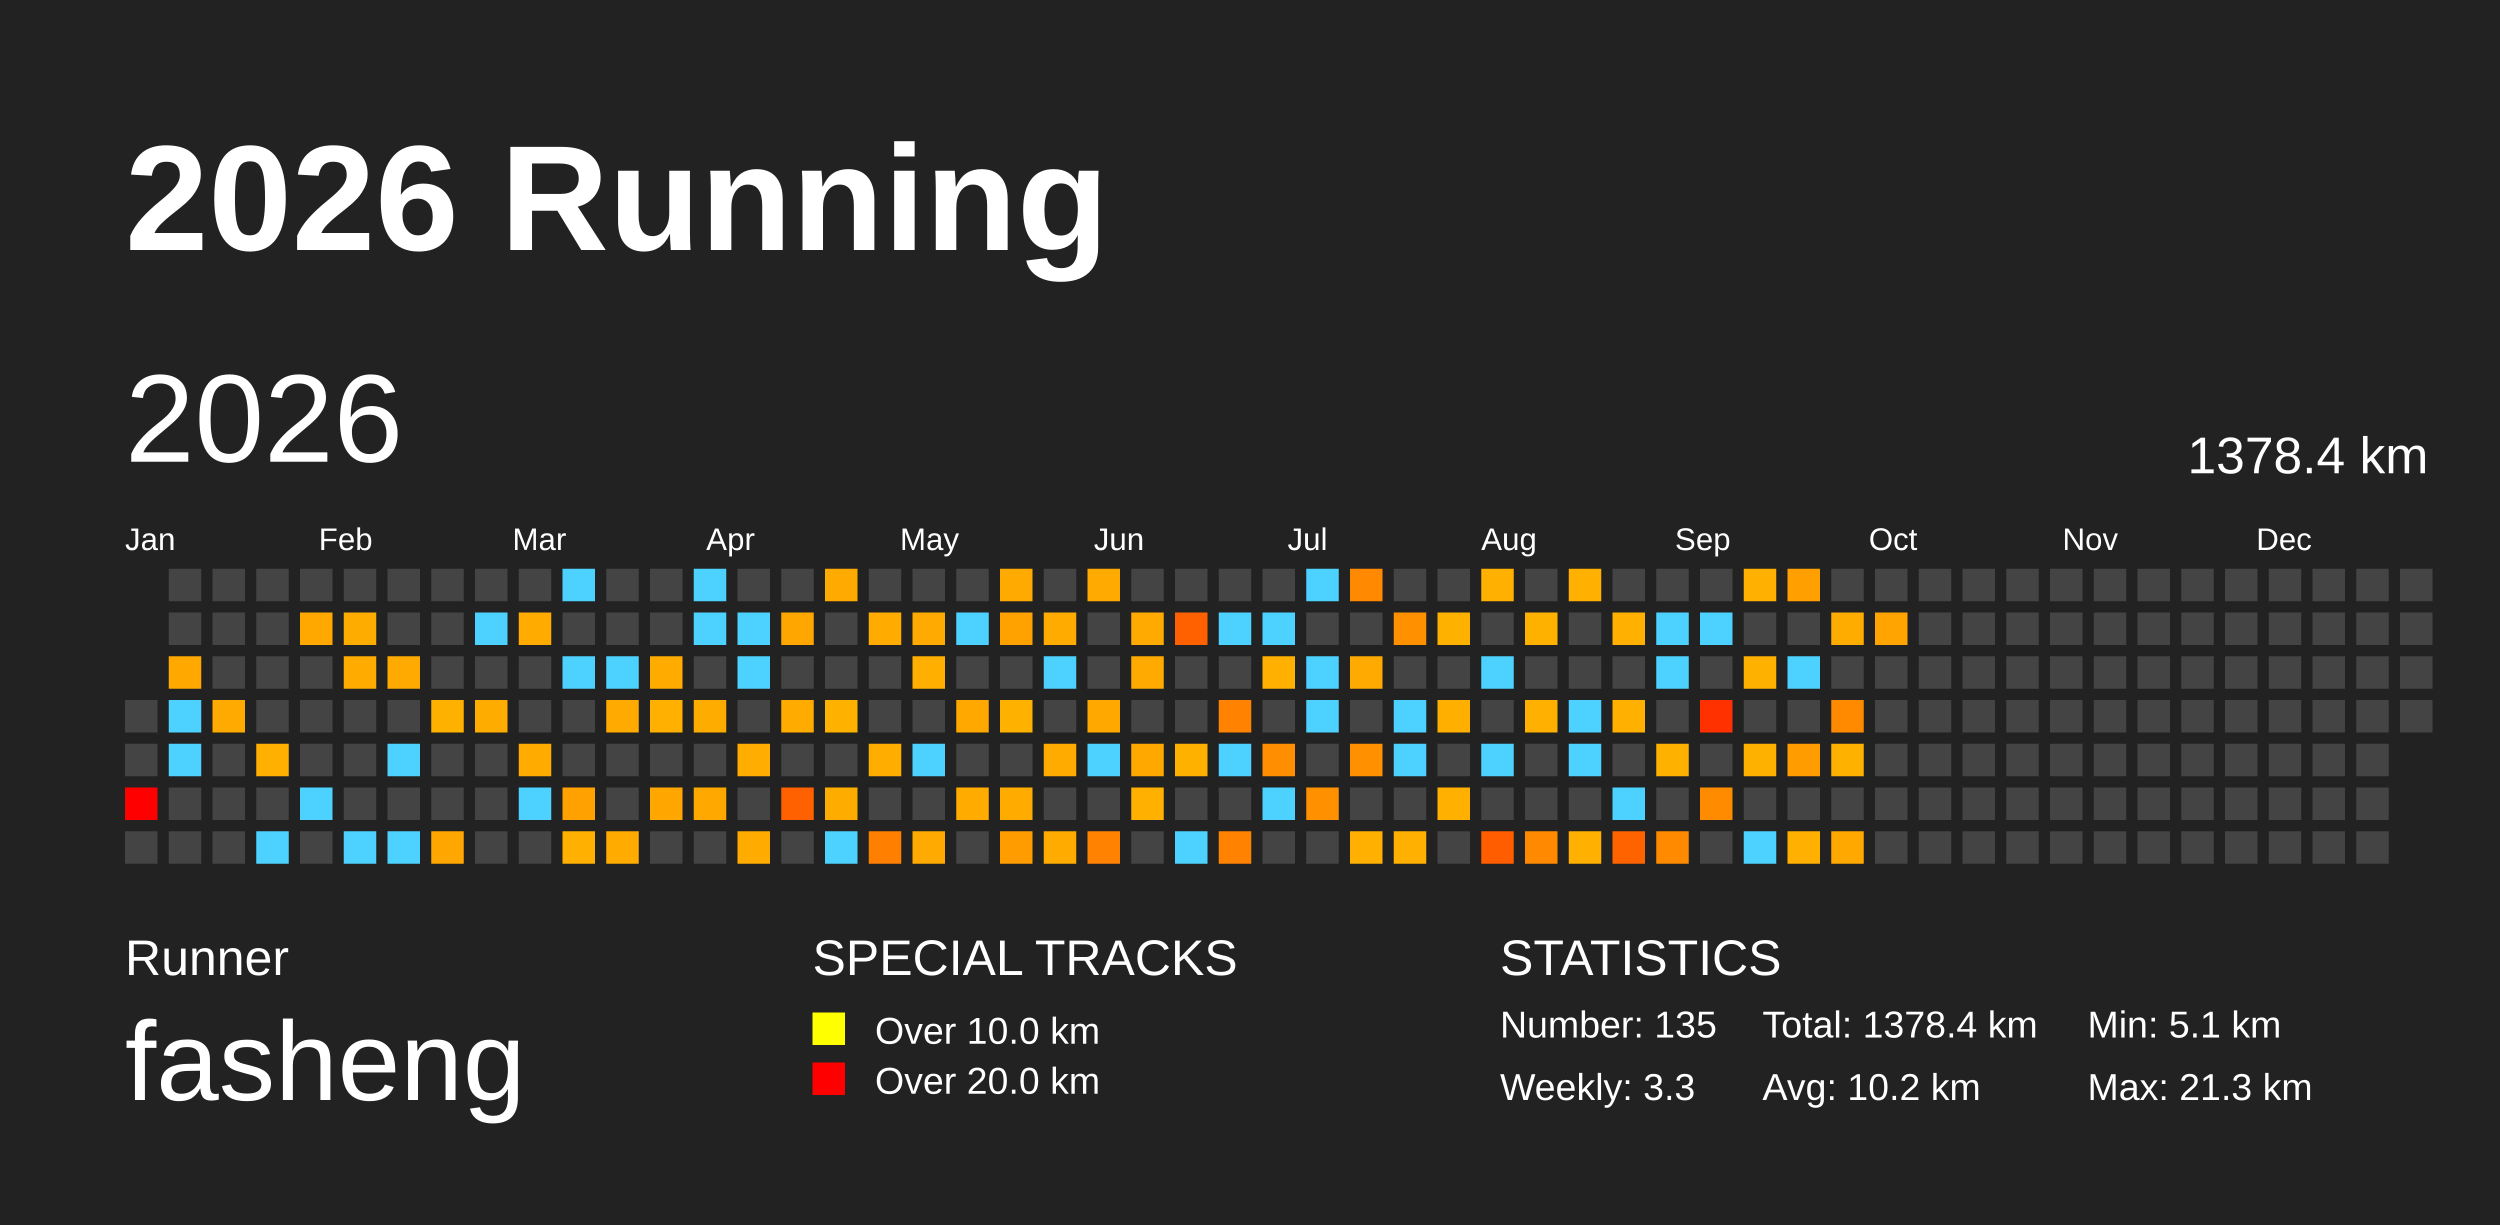
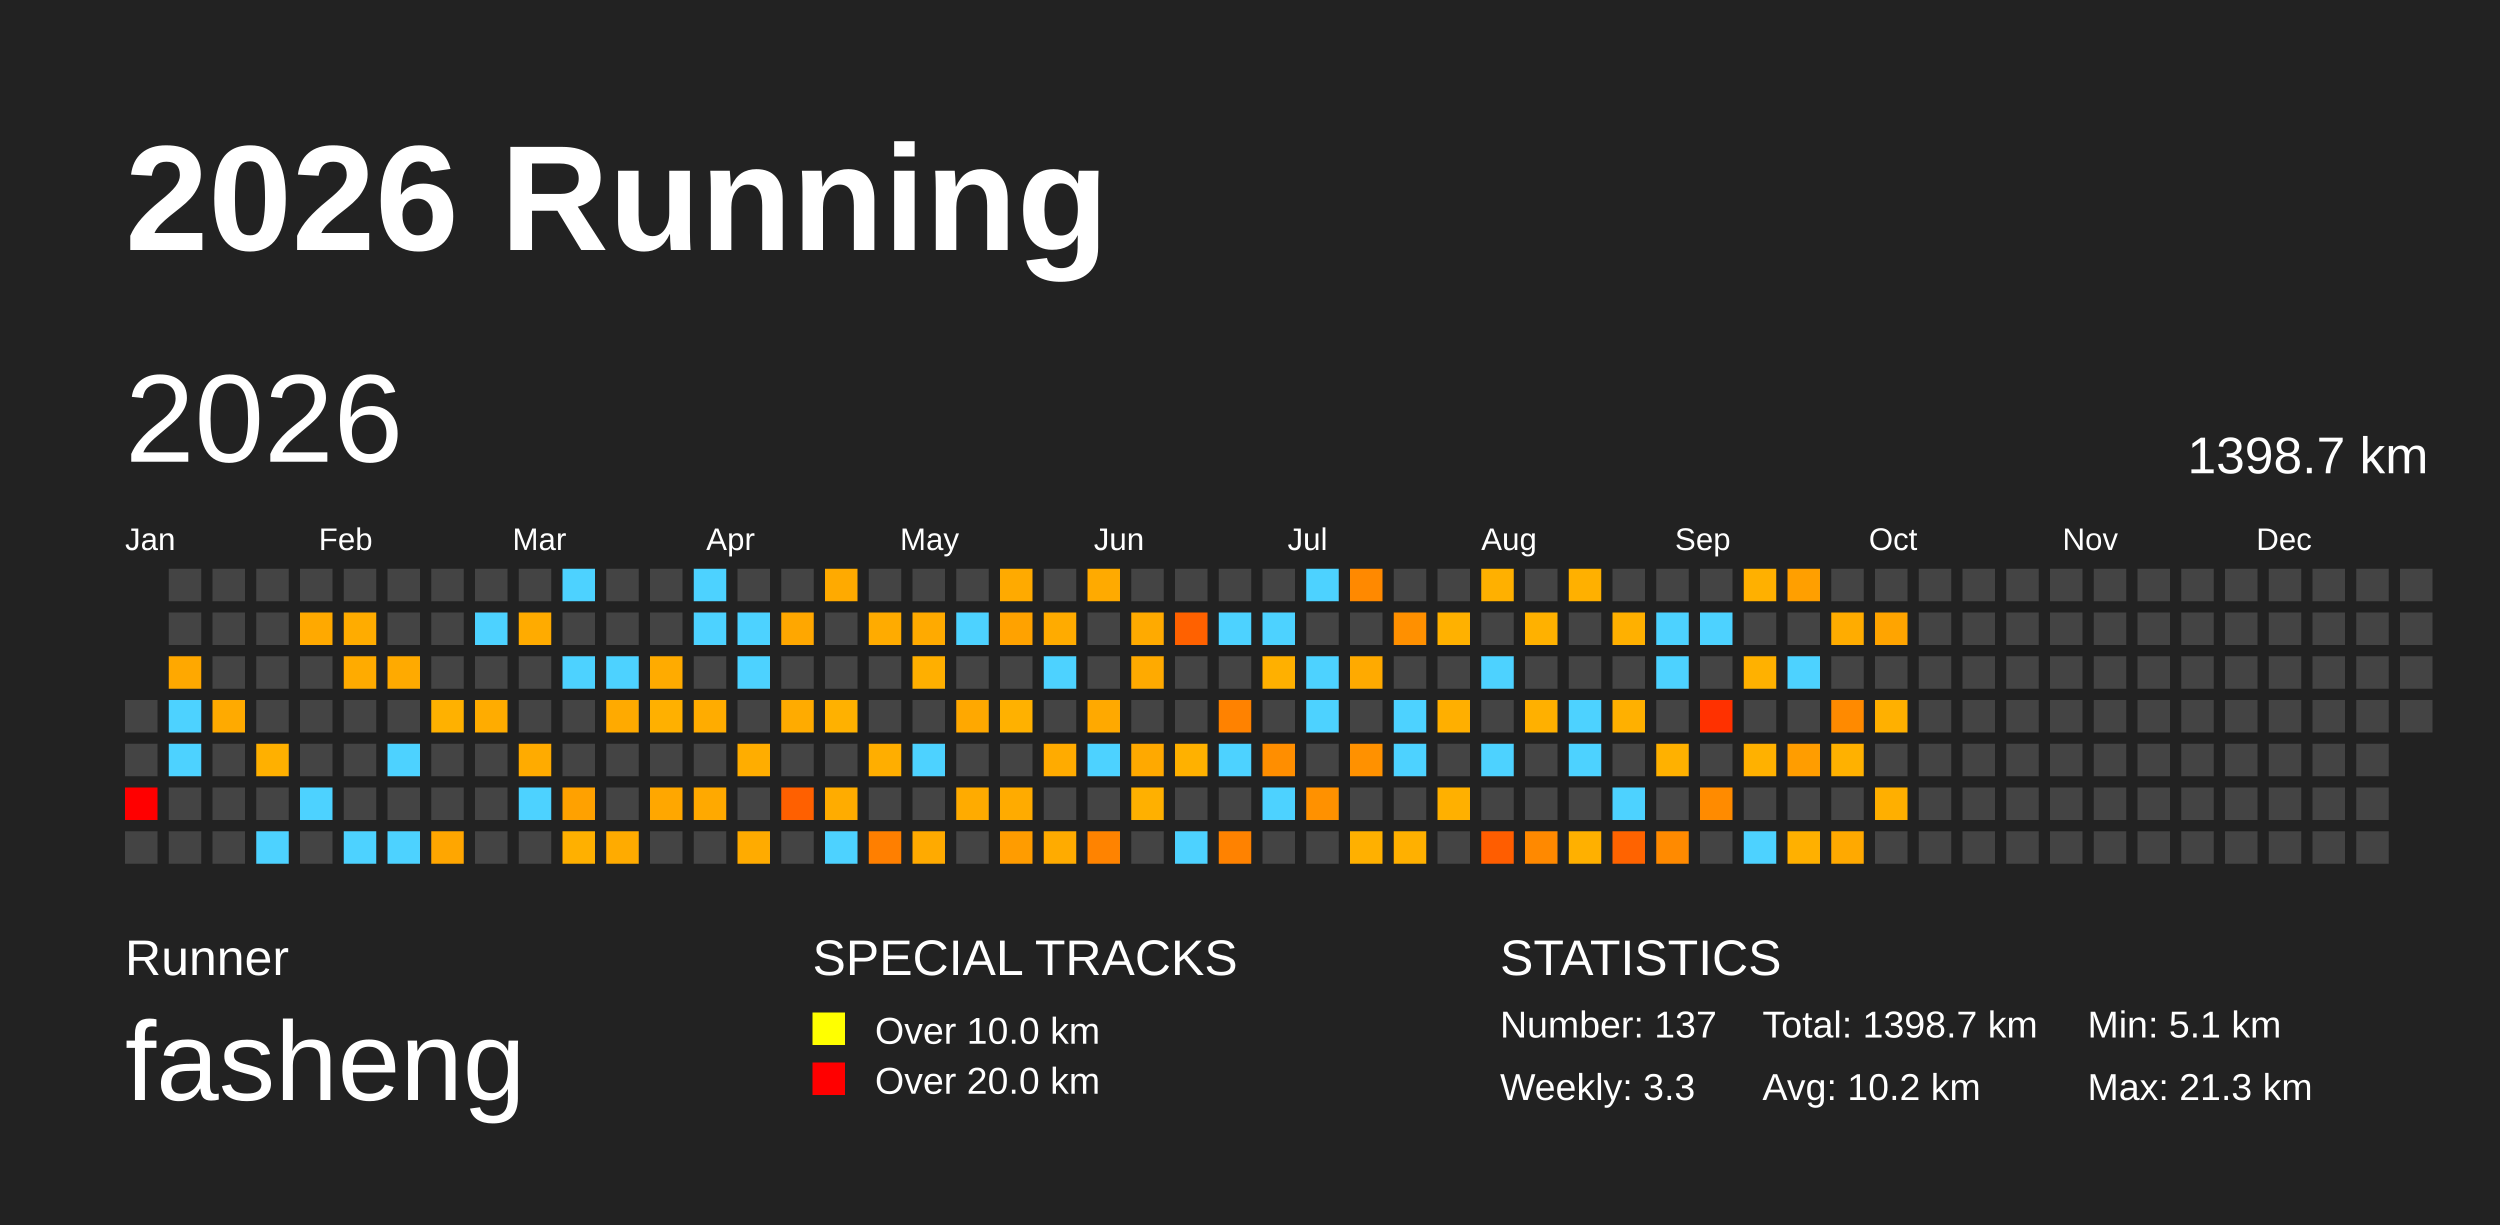
<svg xmlns="http://www.w3.org/2000/svg" baseProfile="full" height="98mm" version="1.1" viewBox="0,0,200,98" width="200mm">
  <defs />
  <rect fill="#222222" height="98" width="200" x="0" y="0" />
  <text fill="#FFFFFF" style="font-size:12px; font-family:Arial; font-weight:bold;" x="10" y="20">2026 Running</text>
  <text fill="#FFFFFF" style="font-size:4px; font-family:Arial" x="10" y="78">Runner</text>
  <text fill="#FFFFFF" style="font-size:9px; font-family:Arial" x="10" y="88">fasheng</text>
  <text fill="#FFFFFF" style="font-size:4px; font-family:Arial" x="65" y="78">SPECIAL TRACKS</text>
  <rect fill="yellow" height="2.6" width="2.6" x="65" y="81" />
  <text fill="#FFFFFF" style="font-size:3px; font-family:Arial" x="70" y="83.5">Over 10.0 km</text>
  <rect fill="red" height="2.6" width="2.6" x="65" y="85" />
  <text fill="#FFFFFF" style="font-size:3px; font-family:Arial" x="70" y="87.5">Over 20.0 km</text>
  <text fill="#FFFFFF" style="font-size:4px; font-family:Arial" x="120" y="78">STATISTICS</text>
-   <text fill="#FFFFFF" style="font-size:3px; font-family:Arial" x="120" y="83">Number: 135</text>
+   <text fill="#FFFFFF" style="font-size:3px; font-family:Arial" x="120" y="83">Number: 137</text>
  <text fill="#FFFFFF" style="font-size:3px; font-family:Arial" x="120" y="88">Weekly: 3.3</text>
-   <text fill="#FFFFFF" style="font-size:3px; font-family:Arial" x="141" y="83">Total: 1378.4 km</text>
+   <text fill="#FFFFFF" style="font-size:3px; font-family:Arial" x="141" y="83">Total: 1398.7 km</text>
  <text fill="#FFFFFF" style="font-size:3px; font-family:Arial" x="141" y="88">Avg: 10.2 km</text>
  <text fill="#FFFFFF" style="font-size:3px; font-family:Arial" x="167" y="83">Min: 5.1 km</text>
  <text fill="#FFFFFF" style="font-size:3px; font-family:Arial" x="167" y="88">Max: 21.3 km</text>
  <text dominant-baseline="hanging" fill="#FFFFFF" style="font-size:10.0px; font-family:Arial;" x="10" y="30">2026</text>
-   <text dominant-baseline="hanging" fill="#FFFFFF" style="font-size:4.125px; font-family:Arial;" x="175" y="35">1378.4 km</text>
+   <text dominant-baseline="hanging" fill="#FFFFFF" style="font-size:4.125px; font-family:Arial;" x="175" y="35">1398.7 km</text>
  <text fill="#FFFFFF" style="font-size:2.5px; font-family:Arial" x="10.0" y="44">Jan</text>
  <text fill="#FFFFFF" style="font-size:2.5px; font-family:Arial" x="25.5" y="44">Feb</text>
  <text fill="#FFFFFF" style="font-size:2.5px; font-family:Arial" x="41.0" y="44">Mar</text>
  <text fill="#FFFFFF" style="font-size:2.5px; font-family:Arial" x="56.5" y="44">Apr</text>
  <text fill="#FFFFFF" style="font-size:2.5px; font-family:Arial" x="72.0" y="44">May</text>
  <text fill="#FFFFFF" style="font-size:2.5px; font-family:Arial" x="87.5" y="44">Jun</text>
  <text fill="#FFFFFF" style="font-size:2.5px; font-family:Arial" x="103.0" y="44">Jul</text>
  <text fill="#FFFFFF" style="font-size:2.5px; font-family:Arial" x="118.5" y="44">Aug</text>
  <text fill="#FFFFFF" style="font-size:2.5px; font-family:Arial" x="134.0" y="44">Sep</text>
  <text fill="#FFFFFF" style="font-size:2.5px; font-family:Arial" x="149.5" y="44">Oct</text>
  <text fill="#FFFFFF" style="font-size:2.5px; font-family:Arial" x="165.0" y="44">Nov</text>
  <text fill="#FFFFFF" style="font-size:2.5px; font-family:Arial" x="180.5" y="44">Dec</text>
  <rect fill="#444444" height="2.6" width="2.6" x="10.0" y="56.0" />
  <rect fill="#444444" height="2.6" width="2.6" x="10.0" y="59.5" />
  <rect fill="red" height="2.6" width="2.6" x="10.0" y="63.0" />
  <rect fill="#444444" height="2.6" width="2.6" x="10.0" y="66.5" />
  <rect fill="#444444" height="2.6" width="2.6" x="13.5" y="45.5" />
  <rect fill="#444444" height="2.6" width="2.6" x="13.5" y="49.0" />
  <rect fill="#ffa800" height="2.6" width="2.6" x="13.5" y="52.5" />
  <rect fill="#4dd2ff" height="2.6" width="2.6" x="13.5" y="56.0" />
  <rect fill="#4dd2ff" height="2.6" width="2.6" x="13.5" y="59.5" />
  <rect fill="#444444" height="2.6" width="2.6" x="13.5" y="63.0" />
  <rect fill="#444444" height="2.6" width="2.6" x="13.5" y="66.5" />
  <rect fill="#444444" height="2.6" width="2.6" x="17.0" y="45.5" />
  <rect fill="#444444" height="2.6" width="2.6" x="17.0" y="49.0" />
  <rect fill="#444444" height="2.6" width="2.6" x="17.0" y="52.5" />
  <rect fill="#ffaa00" height="2.6" width="2.6" x="17.0" y="56.0" />
  <rect fill="#444444" height="2.6" width="2.6" x="17.0" y="59.5" />
  <rect fill="#444444" height="2.6" width="2.6" x="17.0" y="63.0" />
  <rect fill="#444444" height="2.6" width="2.6" x="17.0" y="66.5" />
  <rect fill="#444444" height="2.6" width="2.6" x="20.5" y="45.5" />
  <rect fill="#444444" height="2.6" width="2.6" x="20.5" y="49.0" />
  <rect fill="#444444" height="2.6" width="2.6" x="20.5" y="52.5" />
  <rect fill="#444444" height="2.6" width="2.6" x="20.5" y="56.0" />
  <rect fill="#ffb000" height="2.6" width="2.6" x="20.5" y="59.5" />
  <rect fill="#444444" height="2.6" width="2.6" x="20.5" y="63.0" />
  <rect fill="#4dd2ff" height="2.6" width="2.6" x="20.5" y="66.5" />
  <rect fill="#444444" height="2.6" width="2.6" x="24.0" y="45.5" />
  <rect fill="#ffa900" height="2.6" width="2.6" x="24.0" y="49.0" />
  <rect fill="#444444" height="2.6" width="2.6" x="24.0" y="52.5" />
  <rect fill="#444444" height="2.6" width="2.6" x="24.0" y="56.0" />
  <rect fill="#444444" height="2.6" width="2.6" x="24.0" y="59.5" />
  <rect fill="#4dd2ff" height="2.6" width="2.6" x="24.0" y="63.0" />
  <rect fill="#444444" height="2.6" width="2.6" x="24.0" y="66.5" />
  <rect fill="#444444" height="2.6" width="2.6" x="27.5" y="45.5" />
  <rect fill="#ffac00" height="2.6" width="2.6" x="27.5" y="49.0" />
  <rect fill="#ffab00" height="2.6" width="2.6" x="27.5" y="52.5" />
  <rect fill="#444444" height="2.6" width="2.6" x="27.5" y="56.0" />
  <rect fill="#444444" height="2.6" width="2.6" x="27.5" y="59.5" />
  <rect fill="#444444" height="2.6" width="2.6" x="27.5" y="63.0" />
  <rect fill="#4dd2ff" height="2.6" width="2.6" x="27.5" y="66.5" />
  <rect fill="#444444" height="2.6" width="2.6" x="31.0" y="45.5" />
  <rect fill="#444444" height="2.6" width="2.6" x="31.0" y="49.0" />
  <rect fill="#ffaa00" height="2.6" width="2.6" x="31.0" y="52.5" />
  <rect fill="#444444" height="2.6" width="2.6" x="31.0" y="56.0" />
  <rect fill="#4dd2ff" height="2.6" width="2.6" x="31.0" y="59.5" />
  <rect fill="#444444" height="2.6" width="2.6" x="31.0" y="63.0" />
  <rect fill="#4dd2ff" height="2.6" width="2.6" x="31.0" y="66.5" />
  <rect fill="#444444" height="2.6" width="2.6" x="34.5" y="45.5" />
  <rect fill="#444444" height="2.6" width="2.6" x="34.5" y="49.0" />
  <rect fill="#444444" height="2.6" width="2.6" x="34.5" y="52.5" />
  <rect fill="#ffb100" height="2.6" width="2.6" x="34.5" y="56.0" />
  <rect fill="#444444" height="2.6" width="2.6" x="34.5" y="59.5" />
  <rect fill="#444444" height="2.6" width="2.6" x="34.5" y="63.0" />
  <rect fill="#ffa600" height="2.6" width="2.6" x="34.5" y="66.5" />
  <rect fill="#444444" height="2.6" width="2.6" x="38.0" y="45.5" />
  <rect fill="#4dd2ff" height="2.6" width="2.6" x="38.0" y="49.0" />
  <rect fill="#444444" height="2.6" width="2.6" x="38.0" y="52.5" />
  <rect fill="#ffac00" height="2.6" width="2.6" x="38.0" y="56.0" />
  <rect fill="#444444" height="2.6" width="2.6" x="38.0" y="59.5" />
  <rect fill="#444444" height="2.6" width="2.6" x="38.0" y="63.0" />
  <rect fill="#444444" height="2.6" width="2.6" x="38.0" y="66.5" />
  <rect fill="#444444" height="2.6" width="2.6" x="41.5" y="45.5" />
  <rect fill="#ffab00" height="2.6" width="2.6" x="41.5" y="49.0" />
  <rect fill="#444444" height="2.6" width="2.6" x="41.5" y="52.5" />
  <rect fill="#444444" height="2.6" width="2.6" x="41.5" y="56.0" />
  <rect fill="#ffab00" height="2.6" width="2.6" x="41.5" y="59.5" />
  <rect fill="#4dd2ff" height="2.6" width="2.6" x="41.5" y="63.0" />
  <rect fill="#444444" height="2.6" width="2.6" x="41.5" y="66.5" />
  <rect fill="#4dd2ff" height="2.6" width="2.6" x="45.0" y="45.5" />
  <rect fill="#444444" height="2.6" width="2.6" x="45.0" y="49.0" />
  <rect fill="#4dd2ff" height="2.6" width="2.6" x="45.0" y="52.5" />
  <rect fill="#444444" height="2.6" width="2.6" x="45.0" y="56.0" />
  <rect fill="#444444" height="2.6" width="2.6" x="45.0" y="59.5" />
  <rect fill="#ffa100" height="2.6" width="2.6" x="45.0" y="63.0" />
  <rect fill="#ffb000" height="2.6" width="2.6" x="45.0" y="66.5" />
  <rect fill="#444444" height="2.6" width="2.6" x="48.5" y="45.5" />
  <rect fill="#444444" height="2.6" width="2.6" x="48.5" y="49.0" />
  <rect fill="#4dd2ff" height="2.6" width="2.6" x="48.5" y="52.5" />
  <rect fill="#ffaa00" height="2.6" width="2.6" x="48.5" y="56.0" />
  <rect fill="#444444" height="2.6" width="2.6" x="48.5" y="59.5" />
  <rect fill="#444444" height="2.6" width="2.6" x="48.5" y="63.0" />
  <rect fill="#ffab00" height="2.6" width="2.6" x="48.5" y="66.5" />
  <rect fill="#444444" height="2.6" width="2.6" x="52.0" y="45.5" />
  <rect fill="#444444" height="2.6" width="2.6" x="52.0" y="49.0" />
  <rect fill="#ffab00" height="2.6" width="2.6" x="52.0" y="52.5" />
  <rect fill="#ffb000" height="2.6" width="2.6" x="52.0" y="56.0" />
  <rect fill="#444444" height="2.6" width="2.6" x="52.0" y="59.5" />
  <rect fill="#ffa700" height="2.6" width="2.6" x="52.0" y="63.0" />
  <rect fill="#444444" height="2.6" width="2.6" x="52.0" y="66.5" />
  <rect fill="#4dd2ff" height="2.6" width="2.6" x="55.5" y="45.5" />
  <rect fill="#4dd2ff" height="2.6" width="2.6" x="55.5" y="49.0" />
  <rect fill="#444444" height="2.6" width="2.6" x="55.5" y="52.5" />
  <rect fill="#ffac00" height="2.6" width="2.6" x="55.5" y="56.0" />
  <rect fill="#444444" height="2.6" width="2.6" x="55.5" y="59.5" />
  <rect fill="#ffa900" height="2.6" width="2.6" x="55.5" y="63.0" />
  <rect fill="#444444" height="2.6" width="2.6" x="55.5" y="66.5" />
  <rect fill="#444444" height="2.6" width="2.6" x="59.0" y="45.5" />
  <rect fill="#4dd2ff" height="2.6" width="2.6" x="59.0" y="49.0" />
  <rect fill="#4dd2ff" height="2.6" width="2.6" x="59.0" y="52.5" />
  <rect fill="#444444" height="2.6" width="2.6" x="59.0" y="56.0" />
  <rect fill="#ffad00" height="2.6" width="2.6" x="59.0" y="59.5" />
  <rect fill="#444444" height="2.6" width="2.6" x="59.0" y="63.0" />
  <rect fill="#ffab00" height="2.6" width="2.6" x="59.0" y="66.5" />
  <rect fill="#444444" height="2.6" width="2.6" x="62.5" y="45.5" />
  <rect fill="#ffa700" height="2.6" width="2.6" x="62.5" y="49.0" />
  <rect fill="#444444" height="2.6" width="2.6" x="62.5" y="52.5" />
  <rect fill="#ffab00" height="2.6" width="2.6" x="62.5" y="56.0" />
  <rect fill="#444444" height="2.6" width="2.6" x="62.5" y="59.5" />
  <rect fill="#ff6000" height="2.6" width="2.6" x="62.5" y="63.0" />
  <rect fill="#444444" height="2.6" width="2.6" x="62.5" y="66.5" />
  <rect fill="#ffaa00" height="2.6" width="2.6" x="66.0" y="45.5" />
  <rect fill="#444444" height="2.6" width="2.6" x="66.0" y="49.0" />
  <rect fill="#444444" height="2.6" width="2.6" x="66.0" y="52.5" />
  <rect fill="#ffb100" height="2.6" width="2.6" x="66.0" y="56.0" />
  <rect fill="#444444" height="2.6" width="2.6" x="66.0" y="59.5" />
  <rect fill="#ffac00" height="2.6" width="2.6" x="66.0" y="63.0" />
  <rect fill="#4dd2ff" height="2.6" width="2.6" x="66.0" y="66.5" />
  <rect fill="#444444" height="2.6" width="2.6" x="69.5" y="45.5" />
  <rect fill="#ffab00" height="2.6" width="2.6" x="69.5" y="49.0" />
  <rect fill="#444444" height="2.6" width="2.6" x="69.5" y="52.5" />
  <rect fill="#444444" height="2.6" width="2.6" x="69.5" y="56.0" />
  <rect fill="#ffae00" height="2.6" width="2.6" x="69.5" y="59.5" />
  <rect fill="#444444" height="2.6" width="2.6" x="69.5" y="63.0" />
  <rect fill="#ff7f00" height="2.6" width="2.6" x="69.5" y="66.5" />
  <rect fill="#444444" height="2.6" width="2.6" x="73.0" y="45.5" />
  <rect fill="#ffaa00" height="2.6" width="2.6" x="73.0" y="49.0" />
  <rect fill="#ffaf00" height="2.6" width="2.6" x="73.0" y="52.5" />
  <rect fill="#444444" height="2.6" width="2.6" x="73.0" y="56.0" />
  <rect fill="#4dd2ff" height="2.6" width="2.6" x="73.0" y="59.5" />
  <rect fill="#444444" height="2.6" width="2.6" x="73.0" y="63.0" />
  <rect fill="#ffaa00" height="2.6" width="2.6" x="73.0" y="66.5" />
  <rect fill="#444444" height="2.6" width="2.6" x="76.5" y="45.5" />
  <rect fill="#4dd2ff" height="2.6" width="2.6" x="76.5" y="49.0" />
  <rect fill="#444444" height="2.6" width="2.6" x="76.5" y="52.5" />
  <rect fill="#ffa800" height="2.6" width="2.6" x="76.5" y="56.0" />
  <rect fill="#444444" height="2.6" width="2.6" x="76.5" y="59.5" />
  <rect fill="#ffab00" height="2.6" width="2.6" x="76.5" y="63.0" />
  <rect fill="#444444" height="2.6" width="2.6" x="76.5" y="66.5" />
  <rect fill="#ffaa00" height="2.6" width="2.6" x="80.0" y="45.5" />
  <rect fill="#ffa200" height="2.6" width="2.6" x="80.0" y="49.0" />
  <rect fill="#444444" height="2.6" width="2.6" x="80.0" y="52.5" />
  <rect fill="#ffb100" height="2.6" width="2.6" x="80.0" y="56.0" />
  <rect fill="#444444" height="2.6" width="2.6" x="80.0" y="59.5" />
  <rect fill="#ffab00" height="2.6" width="2.6" x="80.0" y="63.0" />
  <rect fill="#ff9c00" height="2.6" width="2.6" x="80.0" y="66.5" />
  <rect fill="#444444" height="2.6" width="2.6" x="83.5" y="45.5" />
  <rect fill="#ffab00" height="2.6" width="2.6" x="83.5" y="49.0" />
  <rect fill="#4dd2ff" height="2.6" width="2.6" x="83.5" y="52.5" />
  <rect fill="#444444" height="2.6" width="2.6" x="83.5" y="56.0" />
  <rect fill="#ffab00" height="2.6" width="2.6" x="83.5" y="59.5" />
  <rect fill="#444444" height="2.6" width="2.6" x="83.5" y="63.0" />
  <rect fill="#ffab00" height="2.6" width="2.6" x="83.5" y="66.5" />
  <rect fill="#ffaa00" height="2.6" width="2.6" x="87.0" y="45.5" />
  <rect fill="#444444" height="2.6" width="2.6" x="87.0" y="49.0" />
  <rect fill="#444444" height="2.6" width="2.6" x="87.0" y="52.5" />
  <rect fill="#ffa900" height="2.6" width="2.6" x="87.0" y="56.0" />
  <rect fill="#4dd2ff" height="2.6" width="2.6" x="87.0" y="59.5" />
  <rect fill="#444444" height="2.6" width="2.6" x="87.0" y="63.0" />
  <rect fill="#ff8300" height="2.6" width="2.6" x="87.0" y="66.5" />
  <rect fill="#444444" height="2.6" width="2.6" x="90.5" y="45.5" />
  <rect fill="#ffaa00" height="2.6" width="2.6" x="90.5" y="49.0" />
  <rect fill="#ffaa00" height="2.6" width="2.6" x="90.5" y="52.5" />
  <rect fill="#444444" height="2.6" width="2.6" x="90.5" y="56.0" />
  <rect fill="#ffa900" height="2.6" width="2.6" x="90.5" y="59.5" />
  <rect fill="#ffb000" height="2.6" width="2.6" x="90.5" y="63.0" />
  <rect fill="#444444" height="2.6" width="2.6" x="90.5" y="66.5" />
  <rect fill="#444444" height="2.6" width="2.6" x="94.0" y="45.5" />
  <rect fill="#ff6100" height="2.6" width="2.6" x="94.0" y="49.0" />
  <rect fill="#444444" height="2.6" width="2.6" x="94.0" y="52.5" />
  <rect fill="#444444" height="2.6" width="2.6" x="94.0" y="56.0" />
  <rect fill="#ffb100" height="2.6" width="2.6" x="94.0" y="59.5" />
  <rect fill="#444444" height="2.6" width="2.6" x="94.0" y="63.0" />
  <rect fill="#4dd2ff" height="2.6" width="2.6" x="94.0" y="66.5" />
  <rect fill="#444444" height="2.6" width="2.6" x="97.5" y="45.5" />
  <rect fill="#4dd2ff" height="2.6" width="2.6" x="97.5" y="49.0" />
  <rect fill="#444444" height="2.6" width="2.6" x="97.5" y="52.5" />
  <rect fill="#ff8200" height="2.6" width="2.6" x="97.5" y="56.0" />
  <rect fill="#4dd2ff" height="2.6" width="2.6" x="97.5" y="59.5" />
  <rect fill="#444444" height="2.6" width="2.6" x="97.5" y="63.0" />
  <rect fill="#ff8200" height="2.6" width="2.6" x="97.5" y="66.5" />
  <rect fill="#444444" height="2.6" width="2.6" x="101.0" y="45.5" />
  <rect fill="#4dd2ff" height="2.6" width="2.6" x="101.0" y="49.0" />
  <rect fill="#ffb000" height="2.6" width="2.6" x="101.0" y="52.5" />
  <rect fill="#444444" height="2.6" width="2.6" x="101.0" y="56.0" />
  <rect fill="#ff8e00" height="2.6" width="2.6" x="101.0" y="59.5" />
  <rect fill="#4dd2ff" height="2.6" width="2.6" x="101.0" y="63.0" />
  <rect fill="#444444" height="2.6" width="2.6" x="101.0" y="66.5" />
  <rect fill="#4dd2ff" height="2.6" width="2.6" x="104.5" y="45.5" />
  <rect fill="#444444" height="2.6" width="2.6" x="104.5" y="49.0" />
  <rect fill="#4dd2ff" height="2.6" width="2.6" x="104.5" y="52.5" />
  <rect fill="#4dd2ff" height="2.6" width="2.6" x="104.5" y="56.0" />
  <rect fill="#444444" height="2.6" width="2.6" x="104.5" y="59.5" />
  <rect fill="#ff9100" height="2.6" width="2.6" x="104.5" y="63.0" />
  <rect fill="#444444" height="2.6" width="2.6" x="104.5" y="66.5" />
  <rect fill="#ff8900" height="2.6" width="2.6" x="108.0" y="45.5" />
  <rect fill="#444444" height="2.6" width="2.6" x="108.0" y="49.0" />
  <rect fill="#ffaa00" height="2.6" width="2.6" x="108.0" y="52.5" />
  <rect fill="#444444" height="2.6" width="2.6" x="108.0" y="56.0" />
  <rect fill="#ff9100" height="2.6" width="2.6" x="108.0" y="59.5" />
  <rect fill="#444444" height="2.6" width="2.6" x="108.0" y="63.0" />
  <rect fill="#ffb000" height="2.6" width="2.6" x="108.0" y="66.5" />
  <rect fill="#444444" height="2.6" width="2.6" x="111.5" y="45.5" />
  <rect fill="#ff9000" height="2.6" width="2.6" x="111.5" y="49.0" />
  <rect fill="#444444" height="2.6" width="2.6" x="111.5" y="52.5" />
  <rect fill="#4dd2ff" height="2.6" width="2.6" x="111.5" y="56.0" />
  <rect fill="#4dd2ff" height="2.6" width="2.6" x="111.5" y="59.5" />
  <rect fill="#444444" height="2.6" width="2.6" x="111.5" y="63.0" />
  <rect fill="#ffb000" height="2.6" width="2.6" x="111.5" y="66.5" />
  <rect fill="#444444" height="2.6" width="2.6" x="115.0" y="45.5" />
  <rect fill="#ffb100" height="2.6" width="2.6" x="115.0" y="49.0" />
  <rect fill="#444444" height="2.6" width="2.6" x="115.0" y="52.5" />
  <rect fill="#ffaf00" height="2.6" width="2.6" x="115.0" y="56.0" />
  <rect fill="#444444" height="2.6" width="2.6" x="115.0" y="59.5" />
  <rect fill="#ffb000" height="2.6" width="2.6" x="115.0" y="63.0" />
  <rect fill="#444444" height="2.6" width="2.6" x="115.0" y="66.5" />
  <rect fill="#ffb000" height="2.6" width="2.6" x="118.5" y="45.5" />
  <rect fill="#444444" height="2.6" width="2.6" x="118.5" y="49.0" />
  <rect fill="#4dd2ff" height="2.6" width="2.6" x="118.5" y="52.5" />
  <rect fill="#444444" height="2.6" width="2.6" x="118.5" y="56.0" />
  <rect fill="#4dd2ff" height="2.6" width="2.6" x="118.5" y="59.5" />
  <rect fill="#444444" height="2.6" width="2.6" x="118.5" y="63.0" />
  <rect fill="#ff5d00" height="2.6" width="2.6" x="118.5" y="66.5" />
  <rect fill="#444444" height="2.6" width="2.6" x="122.0" y="45.5" />
  <rect fill="#ffb100" height="2.6" width="2.6" x="122.0" y="49.0" />
  <rect fill="#444444" height="2.6" width="2.6" x="122.0" y="52.5" />
  <rect fill="#ffb000" height="2.6" width="2.6" x="122.0" y="56.0" />
  <rect fill="#444444" height="2.6" width="2.6" x="122.0" y="59.5" />
  <rect fill="#444444" height="2.6" width="2.6" x="122.0" y="63.0" />
  <rect fill="#ff8900" height="2.6" width="2.6" x="122.0" y="66.5" />
  <rect fill="#ffb000" height="2.6" width="2.6" x="125.5" y="45.5" />
  <rect fill="#444444" height="2.6" width="2.6" x="125.5" y="49.0" />
  <rect fill="#444444" height="2.6" width="2.6" x="125.5" y="52.5" />
  <rect fill="#4dd2ff" height="2.6" width="2.6" x="125.5" y="56.0" />
  <rect fill="#4dd2ff" height="2.6" width="2.6" x="125.5" y="59.5" />
  <rect fill="#444444" height="2.6" width="2.6" x="125.5" y="63.0" />
  <rect fill="#ffb000" height="2.6" width="2.6" x="125.5" y="66.5" />
  <rect fill="#444444" height="2.6" width="2.6" x="129.0" y="45.5" />
  <rect fill="#ffb000" height="2.6" width="2.6" x="129.0" y="49.0" />
  <rect fill="#444444" height="2.6" width="2.6" x="129.0" y="52.5" />
  <rect fill="#ffb000" height="2.6" width="2.6" x="129.0" y="56.0" />
  <rect fill="#444444" height="2.6" width="2.6" x="129.0" y="59.5" />
  <rect fill="#4dd2ff" height="2.6" width="2.6" x="129.0" y="63.0" />
  <rect fill="#ff6300" height="2.6" width="2.6" x="129.0" y="66.5" />
  <rect fill="#444444" height="2.6" width="2.6" x="132.5" y="45.5" />
  <rect fill="#4dd2ff" height="2.6" width="2.6" x="132.5" y="49.0" />
  <rect fill="#4dd2ff" height="2.6" width="2.6" x="132.5" y="52.5" />
  <rect fill="#444444" height="2.6" width="2.6" x="132.5" y="56.0" />
  <rect fill="#ffb100" height="2.6" width="2.6" x="132.5" y="59.5" />
  <rect fill="#444444" height="2.6" width="2.6" x="132.5" y="63.0" />
  <rect fill="#ff8a00" height="2.6" width="2.6" x="132.5" y="66.5" />
  <rect fill="#444444" height="2.6" width="2.6" x="136.0" y="45.5" />
  <rect fill="#4dd2ff" height="2.6" width="2.6" x="136.0" y="49.0" />
  <rect fill="#444444" height="2.6" width="2.6" x="136.0" y="52.5" />
  <rect fill="#ff3100" height="2.6" width="2.6" x="136.0" y="56.0" />
  <rect fill="#444444" height="2.6" width="2.6" x="136.0" y="59.5" />
  <rect fill="#ff8b00" height="2.6" width="2.6" x="136.0" y="63.0" />
  <rect fill="#444444" height="2.6" width="2.6" x="136.0" y="66.5" />
  <rect fill="#ffb000" height="2.6" width="2.6" x="139.5" y="45.5" />
  <rect fill="#444444" height="2.6" width="2.6" x="139.5" y="49.0" />
  <rect fill="#ffb100" height="2.6" width="2.6" x="139.5" y="52.5" />
  <rect fill="#444444" height="2.6" width="2.6" x="139.5" y="56.0" />
  <rect fill="#ffb100" height="2.6" width="2.6" x="139.5" y="59.5" />
  <rect fill="#444444" height="2.6" width="2.6" x="139.5" y="63.0" />
  <rect fill="#4dd2ff" height="2.6" width="2.6" x="139.5" y="66.5" />
  <rect fill="#ff9f00" height="2.6" width="2.6" x="143.0" y="45.5" />
  <rect fill="#444444" height="2.6" width="2.6" x="143.0" y="49.0" />
  <rect fill="#4dd2ff" height="2.6" width="2.6" x="143.0" y="52.5" />
  <rect fill="#444444" height="2.6" width="2.6" x="143.0" y="56.0" />
  <rect fill="#ff9d00" height="2.6" width="2.6" x="143.0" y="59.5" />
  <rect fill="#444444" height="2.6" width="2.6" x="143.0" y="63.0" />
  <rect fill="#ffb000" height="2.6" width="2.6" x="143.0" y="66.5" />
  <rect fill="#444444" height="2.6" width="2.6" x="146.5" y="45.5" />
  <rect fill="#ffac00" height="2.6" width="2.6" x="146.5" y="49.0" />
  <rect fill="#444444" height="2.6" width="2.6" x="146.5" y="52.5" />
  <rect fill="#ff8a00" height="2.6" width="2.6" x="146.5" y="56.0" />
  <rect fill="#ffb100" height="2.6" width="2.6" x="146.5" y="59.5" />
  <rect fill="#444444" height="2.6" width="2.6" x="146.5" y="63.0" />
  <rect fill="#ffa900" height="2.6" width="2.6" x="146.5" y="66.5" />
  <rect fill="#444444" height="2.6" width="2.6" x="150.0" y="45.5" />
  <rect fill="#ffa400" height="2.6" width="2.6" x="150.0" y="49.0" />
  <rect fill="#444444" height="2.6" width="2.6" x="150.0" y="52.5" />
-   <rect fill="#444444" height="2.6" width="2.6" x="150.0" y="56.0" />
+   <rect fill="#ffb000" height="2.6" width="2.6" x="150.0" y="56.0" />
  <rect fill="#444444" height="2.6" width="2.6" x="150.0" y="59.5" />
-   <rect fill="#444444" height="2.6" width="2.6" x="150.0" y="63.0" />
+   <rect fill="#ffaf00" height="2.6" width="2.6" x="150.0" y="63.0" />
  <rect fill="#444444" height="2.6" width="2.6" x="150.0" y="66.5" />
  <rect fill="#444444" height="2.6" width="2.6" x="153.5" y="45.5" />
  <rect fill="#444444" height="2.6" width="2.6" x="153.5" y="49.0" />
  <rect fill="#444444" height="2.6" width="2.6" x="153.5" y="52.5" />
  <rect fill="#444444" height="2.6" width="2.6" x="153.5" y="56.0" />
  <rect fill="#444444" height="2.6" width="2.6" x="153.5" y="59.5" />
  <rect fill="#444444" height="2.6" width="2.6" x="153.5" y="63.0" />
  <rect fill="#444444" height="2.6" width="2.6" x="153.5" y="66.5" />
  <rect fill="#444444" height="2.6" width="2.6" x="157.0" y="45.5" />
  <rect fill="#444444" height="2.6" width="2.6" x="157.0" y="49.0" />
  <rect fill="#444444" height="2.6" width="2.6" x="157.0" y="52.5" />
  <rect fill="#444444" height="2.6" width="2.6" x="157.0" y="56.0" />
  <rect fill="#444444" height="2.6" width="2.6" x="157.0" y="59.5" />
  <rect fill="#444444" height="2.6" width="2.6" x="157.0" y="63.0" />
  <rect fill="#444444" height="2.6" width="2.6" x="157.0" y="66.5" />
  <rect fill="#444444" height="2.6" width="2.6" x="160.5" y="45.5" />
  <rect fill="#444444" height="2.6" width="2.6" x="160.5" y="49.0" />
  <rect fill="#444444" height="2.6" width="2.6" x="160.5" y="52.5" />
  <rect fill="#444444" height="2.6" width="2.6" x="160.5" y="56.0" />
  <rect fill="#444444" height="2.6" width="2.6" x="160.5" y="59.5" />
  <rect fill="#444444" height="2.6" width="2.6" x="160.5" y="63.0" />
  <rect fill="#444444" height="2.6" width="2.6" x="160.5" y="66.5" />
  <rect fill="#444444" height="2.6" width="2.6" x="164.0" y="45.5" />
  <rect fill="#444444" height="2.6" width="2.6" x="164.0" y="49.0" />
  <rect fill="#444444" height="2.6" width="2.6" x="164.0" y="52.5" />
  <rect fill="#444444" height="2.6" width="2.6" x="164.0" y="56.0" />
  <rect fill="#444444" height="2.6" width="2.6" x="164.0" y="59.5" />
  <rect fill="#444444" height="2.6" width="2.6" x="164.0" y="63.0" />
  <rect fill="#444444" height="2.6" width="2.6" x="164.0" y="66.5" />
  <rect fill="#444444" height="2.6" width="2.6" x="167.5" y="45.5" />
  <rect fill="#444444" height="2.6" width="2.6" x="167.5" y="49.0" />
  <rect fill="#444444" height="2.6" width="2.6" x="167.5" y="52.5" />
  <rect fill="#444444" height="2.6" width="2.6" x="167.5" y="56.0" />
  <rect fill="#444444" height="2.6" width="2.6" x="167.5" y="59.5" />
  <rect fill="#444444" height="2.6" width="2.6" x="167.5" y="63.0" />
  <rect fill="#444444" height="2.6" width="2.6" x="167.5" y="66.5" />
  <rect fill="#444444" height="2.6" width="2.6" x="171.0" y="45.5" />
  <rect fill="#444444" height="2.6" width="2.6" x="171.0" y="49.0" />
  <rect fill="#444444" height="2.6" width="2.6" x="171.0" y="52.5" />
  <rect fill="#444444" height="2.6" width="2.6" x="171.0" y="56.0" />
  <rect fill="#444444" height="2.6" width="2.6" x="171.0" y="59.5" />
  <rect fill="#444444" height="2.6" width="2.6" x="171.0" y="63.0" />
  <rect fill="#444444" height="2.6" width="2.6" x="171.0" y="66.5" />
  <rect fill="#444444" height="2.6" width="2.6" x="174.5" y="45.5" />
  <rect fill="#444444" height="2.6" width="2.6" x="174.5" y="49.0" />
  <rect fill="#444444" height="2.6" width="2.6" x="174.5" y="52.5" />
  <rect fill="#444444" height="2.6" width="2.6" x="174.5" y="56.0" />
  <rect fill="#444444" height="2.6" width="2.6" x="174.5" y="59.5" />
  <rect fill="#444444" height="2.6" width="2.6" x="174.5" y="63.0" />
  <rect fill="#444444" height="2.6" width="2.6" x="174.5" y="66.5" />
  <rect fill="#444444" height="2.6" width="2.6" x="178.0" y="45.5" />
  <rect fill="#444444" height="2.6" width="2.6" x="178.0" y="49.0" />
  <rect fill="#444444" height="2.6" width="2.6" x="178.0" y="52.5" />
  <rect fill="#444444" height="2.6" width="2.6" x="178.0" y="56.0" />
  <rect fill="#444444" height="2.6" width="2.6" x="178.0" y="59.5" />
  <rect fill="#444444" height="2.6" width="2.6" x="178.0" y="63.0" />
  <rect fill="#444444" height="2.6" width="2.6" x="178.0" y="66.5" />
  <rect fill="#444444" height="2.6" width="2.6" x="181.5" y="45.5" />
  <rect fill="#444444" height="2.6" width="2.6" x="181.5" y="49.0" />
  <rect fill="#444444" height="2.6" width="2.6" x="181.5" y="52.5" />
  <rect fill="#444444" height="2.6" width="2.6" x="181.5" y="56.0" />
  <rect fill="#444444" height="2.6" width="2.6" x="181.5" y="59.5" />
  <rect fill="#444444" height="2.6" width="2.6" x="181.5" y="63.0" />
  <rect fill="#444444" height="2.6" width="2.6" x="181.5" y="66.5" />
  <rect fill="#444444" height="2.6" width="2.6" x="185.0" y="45.5" />
  <rect fill="#444444" height="2.6" width="2.6" x="185.0" y="49.0" />
  <rect fill="#444444" height="2.6" width="2.6" x="185.0" y="52.5" />
  <rect fill="#444444" height="2.6" width="2.6" x="185.0" y="56.0" />
  <rect fill="#444444" height="2.6" width="2.6" x="185.0" y="59.5" />
  <rect fill="#444444" height="2.6" width="2.6" x="185.0" y="63.0" />
  <rect fill="#444444" height="2.6" width="2.6" x="185.0" y="66.5" />
  <rect fill="#444444" height="2.6" width="2.6" x="188.5" y="45.5" />
  <rect fill="#444444" height="2.6" width="2.6" x="188.5" y="49.0" />
  <rect fill="#444444" height="2.6" width="2.6" x="188.5" y="52.5" />
  <rect fill="#444444" height="2.6" width="2.6" x="188.5" y="56.0" />
  <rect fill="#444444" height="2.6" width="2.6" x="188.5" y="59.5" />
  <rect fill="#444444" height="2.6" width="2.6" x="188.5" y="63.0" />
  <rect fill="#444444" height="2.6" width="2.6" x="188.5" y="66.5" />
  <rect fill="#444444" height="2.6" width="2.6" x="192.0" y="45.5" />
  <rect fill="#444444" height="2.6" width="2.6" x="192.0" y="49.0" />
  <rect fill="#444444" height="2.6" width="2.6" x="192.0" y="52.5" />
  <rect fill="#444444" height="2.6" width="2.6" x="192.0" y="56.0" />
</svg>
